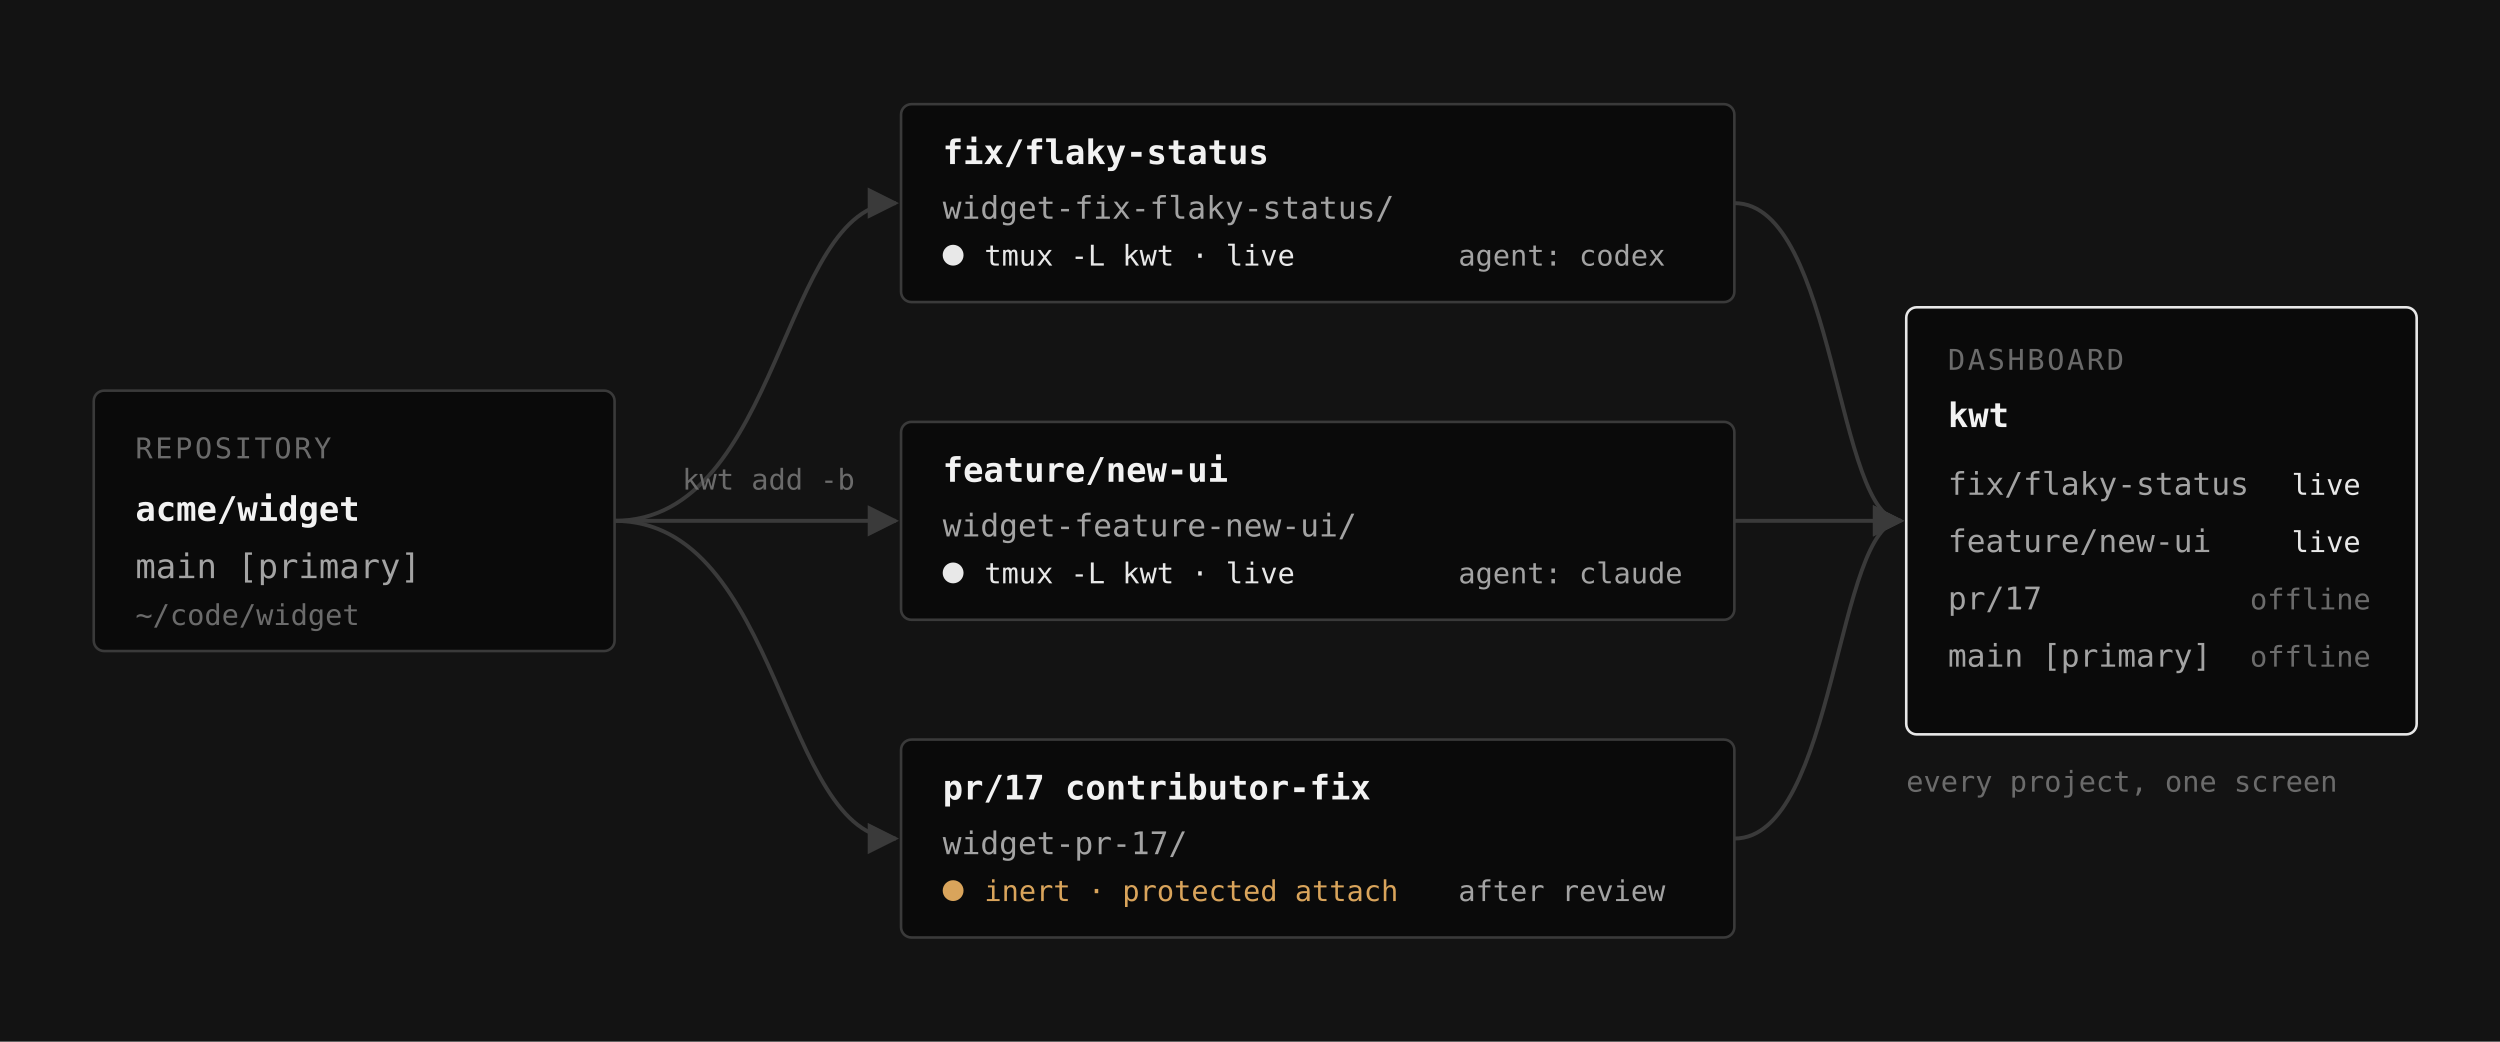
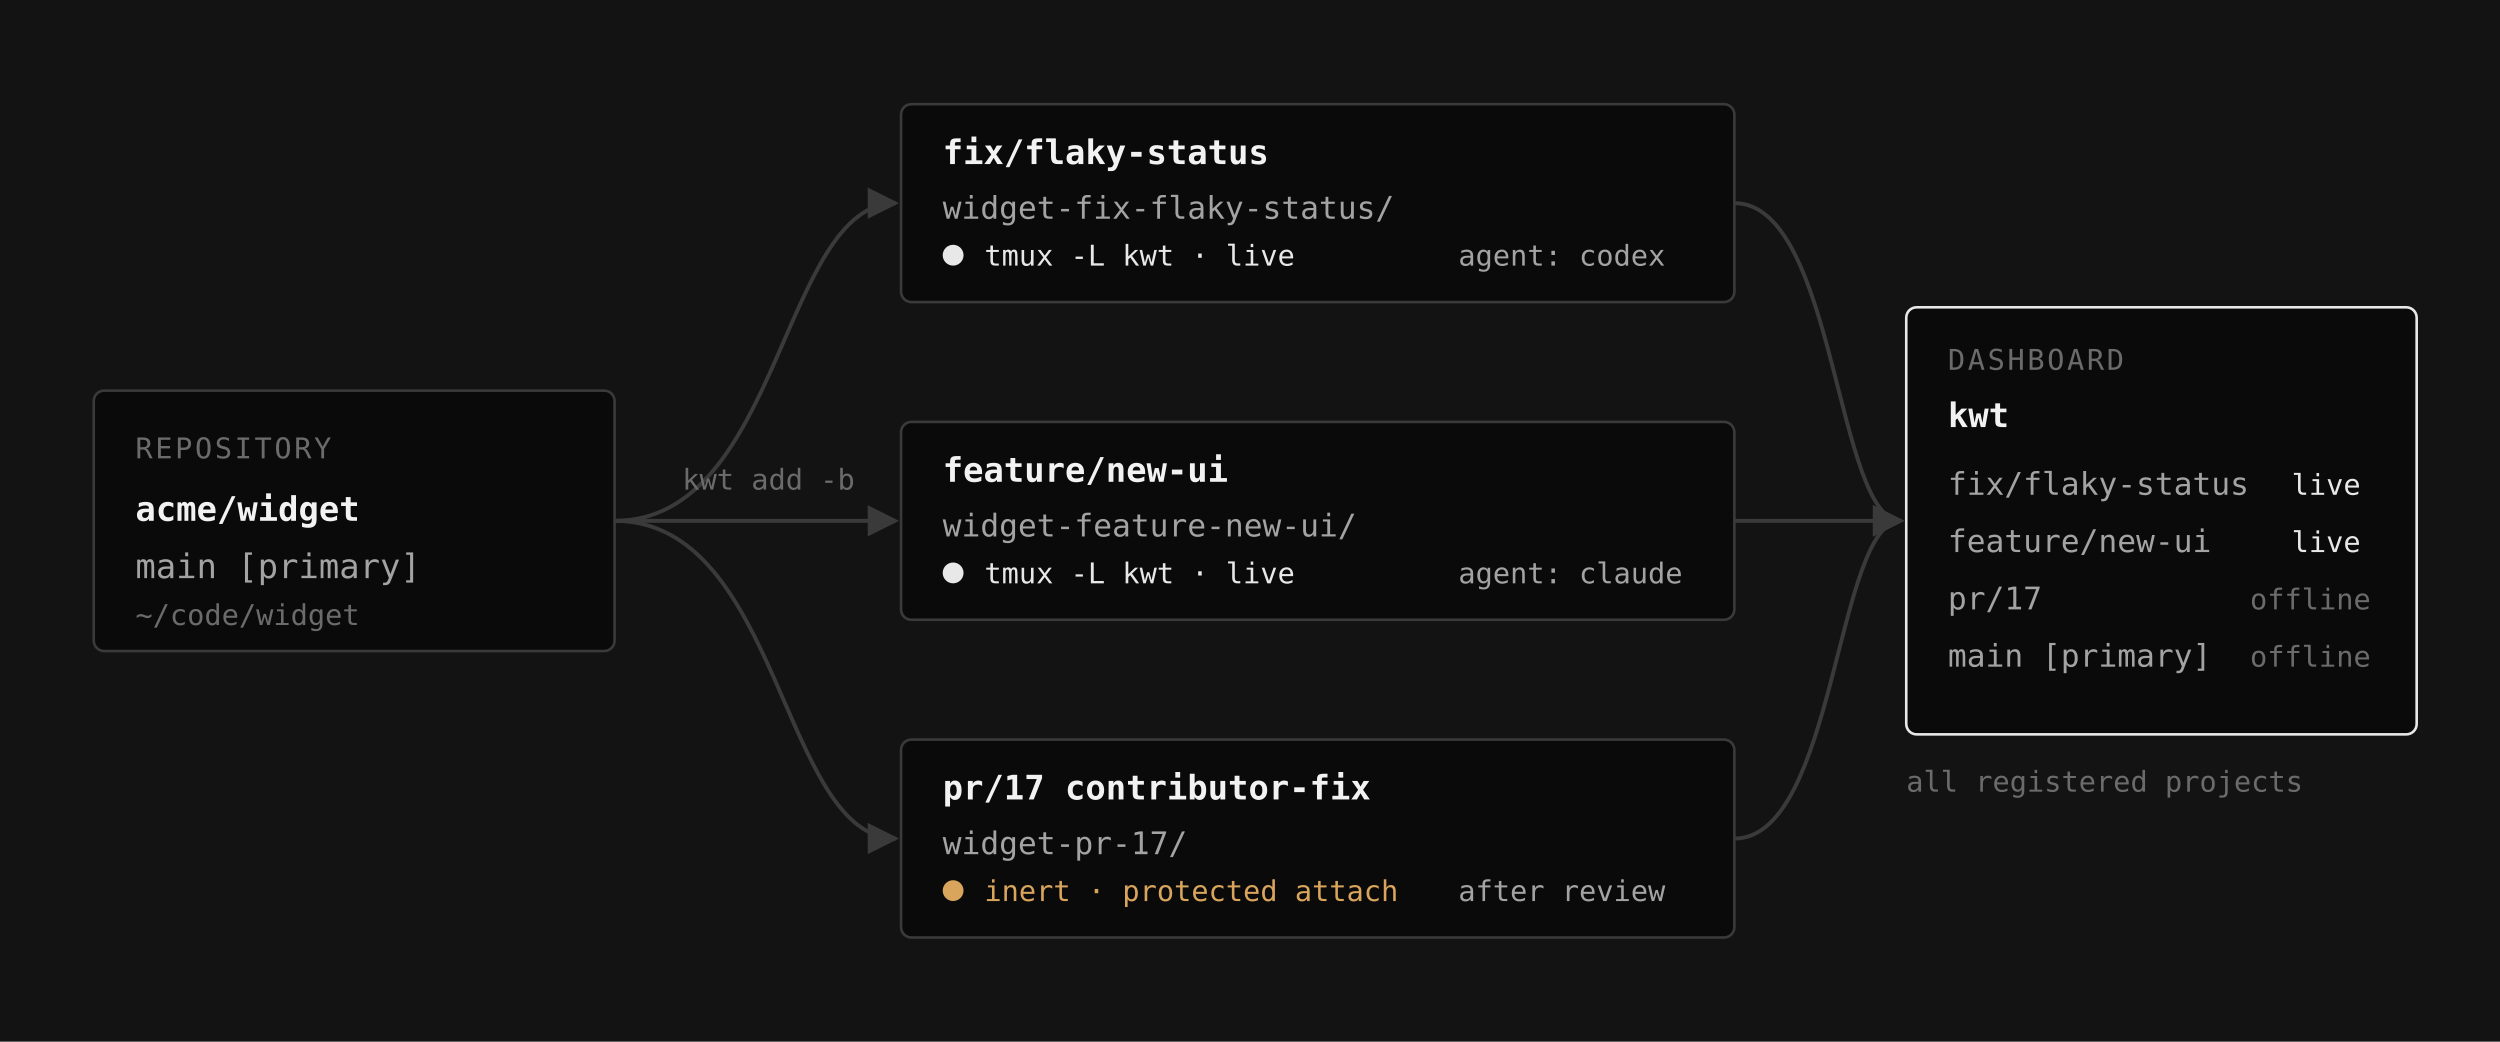
<svg xmlns="http://www.w3.org/2000/svg" viewBox="0 0 960 400" font-family="JetBrains Mono, ui-monospace, Menlo, monospace" font-size="13">
  <defs>
    <marker id="arrow" viewBox="0 0 10 10" refX="9" refY="5" markerWidth="8" markerHeight="8" orient="auto-start-reverse">
      <path d="M0 0L10 5L0 10z" fill="#3a3a3a" />
    </marker>
  </defs>
  <rect width="960" height="400" fill="#131313" />
  <g>
    <rect x="36" y="150" width="200" height="100" rx="4" fill="#0a0a0a" stroke="#3a3a3a" />
    <text x="52" y="176" fill="#6b6b6b" font-size="11" letter-spacing="1">REPOSITORY</text>
    <text x="52" y="200" fill="#f2f2f2" font-weight="600">acme/widget</text>
    <text x="52" y="222" fill="#a3a3a3">main [primary]</text>
    <text x="52" y="240" fill="#6b6b6b" font-size="11">~/code/widget</text>
  </g>
  <g fill="none" stroke="#3a3a3a" stroke-width="1.5" marker-end="url(#arrow)">
    <path d="M236 200 C 300 200, 300 78, 344 78" />
    <path d="M236 200 C 300 200, 300 200, 344 200" />
    <path d="M236 200 C 300 200, 300 322, 344 322" />
  </g>
  <text x="262" y="188" fill="#6b6b6b" font-size="11">kwt add -b</text>
  <g>
    <rect x="346" y="40" width="320" height="76" rx="4" fill="#0a0a0a" stroke="#3a3a3a" />
    <text x="362" y="63" fill="#f2f2f2" font-weight="600">fix/flaky-status</text>
    <text x="362" y="84" fill="#a3a3a3" font-size="12">widget-fix-flaky-status/</text>
    <rect x="362" y="94" width="8" height="8" rx="4" fill="#e8e8e8" />
    <text x="378" y="102" fill="#e8e8e8" font-size="11">tmux -L kwt · live</text>
    <text x="560" y="102" fill="#a3a3a3" font-size="11">agent: codex</text>
  </g>
  <g>
    <rect x="346" y="162" width="320" height="76" rx="4" fill="#0a0a0a" stroke="#3a3a3a" />
    <text x="362" y="185" fill="#f2f2f2" font-weight="600">feature/new-ui</text>
    <text x="362" y="206" fill="#a3a3a3" font-size="12">widget-feature-new-ui/</text>
    <rect x="362" y="216" width="8" height="8" rx="4" fill="#e8e8e8" />
    <text x="378" y="224" fill="#e8e8e8" font-size="11">tmux -L kwt · live</text>
    <text x="560" y="224" fill="#a3a3a3" font-size="11">agent: claude</text>
  </g>
  <g>
    <rect x="346" y="284" width="320" height="76" rx="4" fill="#0a0a0a" stroke="#3a3a3a" />
    <text x="362" y="307" fill="#f2f2f2" font-weight="600">pr/17 contributor-fix</text>
    <text x="362" y="328" fill="#a3a3a3" font-size="12">widget-pr-17/</text>
    <rect x="362" y="338" width="8" height="8" rx="4" fill="#d9a45b" />
    <text x="378" y="346" fill="#d9a45b" font-size="11">inert · protected attach</text>
    <text x="560" y="346" fill="#a3a3a3" font-size="11">after review</text>
  </g>
  <g fill="none" stroke="#3a3a3a" stroke-width="1.5" marker-end="url(#arrow)">
    <path d="M666 78 C 705 78, 705 200, 730 200" />
    <path d="M666 200 L 730 200" />
    <path d="M666 322 C 705 322, 705 200, 730 200" />
  </g>
  <g>
    <rect x="732" y="118" width="196" height="164" rx="4" fill="#0a0a0a" stroke="#e8e8e8" />
    <text x="748" y="142" fill="#6b6b6b" font-size="11" letter-spacing="1">DASHBOARD</text>
    <text x="748" y="164" fill="#f2f2f2" font-weight="600">kwt</text>
    <text x="748" y="190" fill="#a3a3a3" font-size="12">fix/flaky-status</text>
    <text x="880" y="190" fill="#e8e8e8" font-size="11">live</text>
    <text x="748" y="212" fill="#a3a3a3" font-size="12">feature/new-ui</text>
    <text x="880" y="212" fill="#e8e8e8" font-size="11">live</text>
    <text x="748" y="234" fill="#a3a3a3" font-size="12">pr/17</text>
    <text x="864" y="234" fill="#6b6b6b" font-size="11">offline</text>
    <text x="748" y="256" fill="#a3a3a3" font-size="12">main [primary]</text>
    <text x="864" y="256" fill="#6b6b6b" font-size="11">offline</text>
  </g>
-   <text x="732" y="304" fill="#6b6b6b" font-size="11">every project, one screen</text>
+   <text x="732" y="304" fill="#6b6b6b" font-size="11">all registered projects</text>
</svg>
